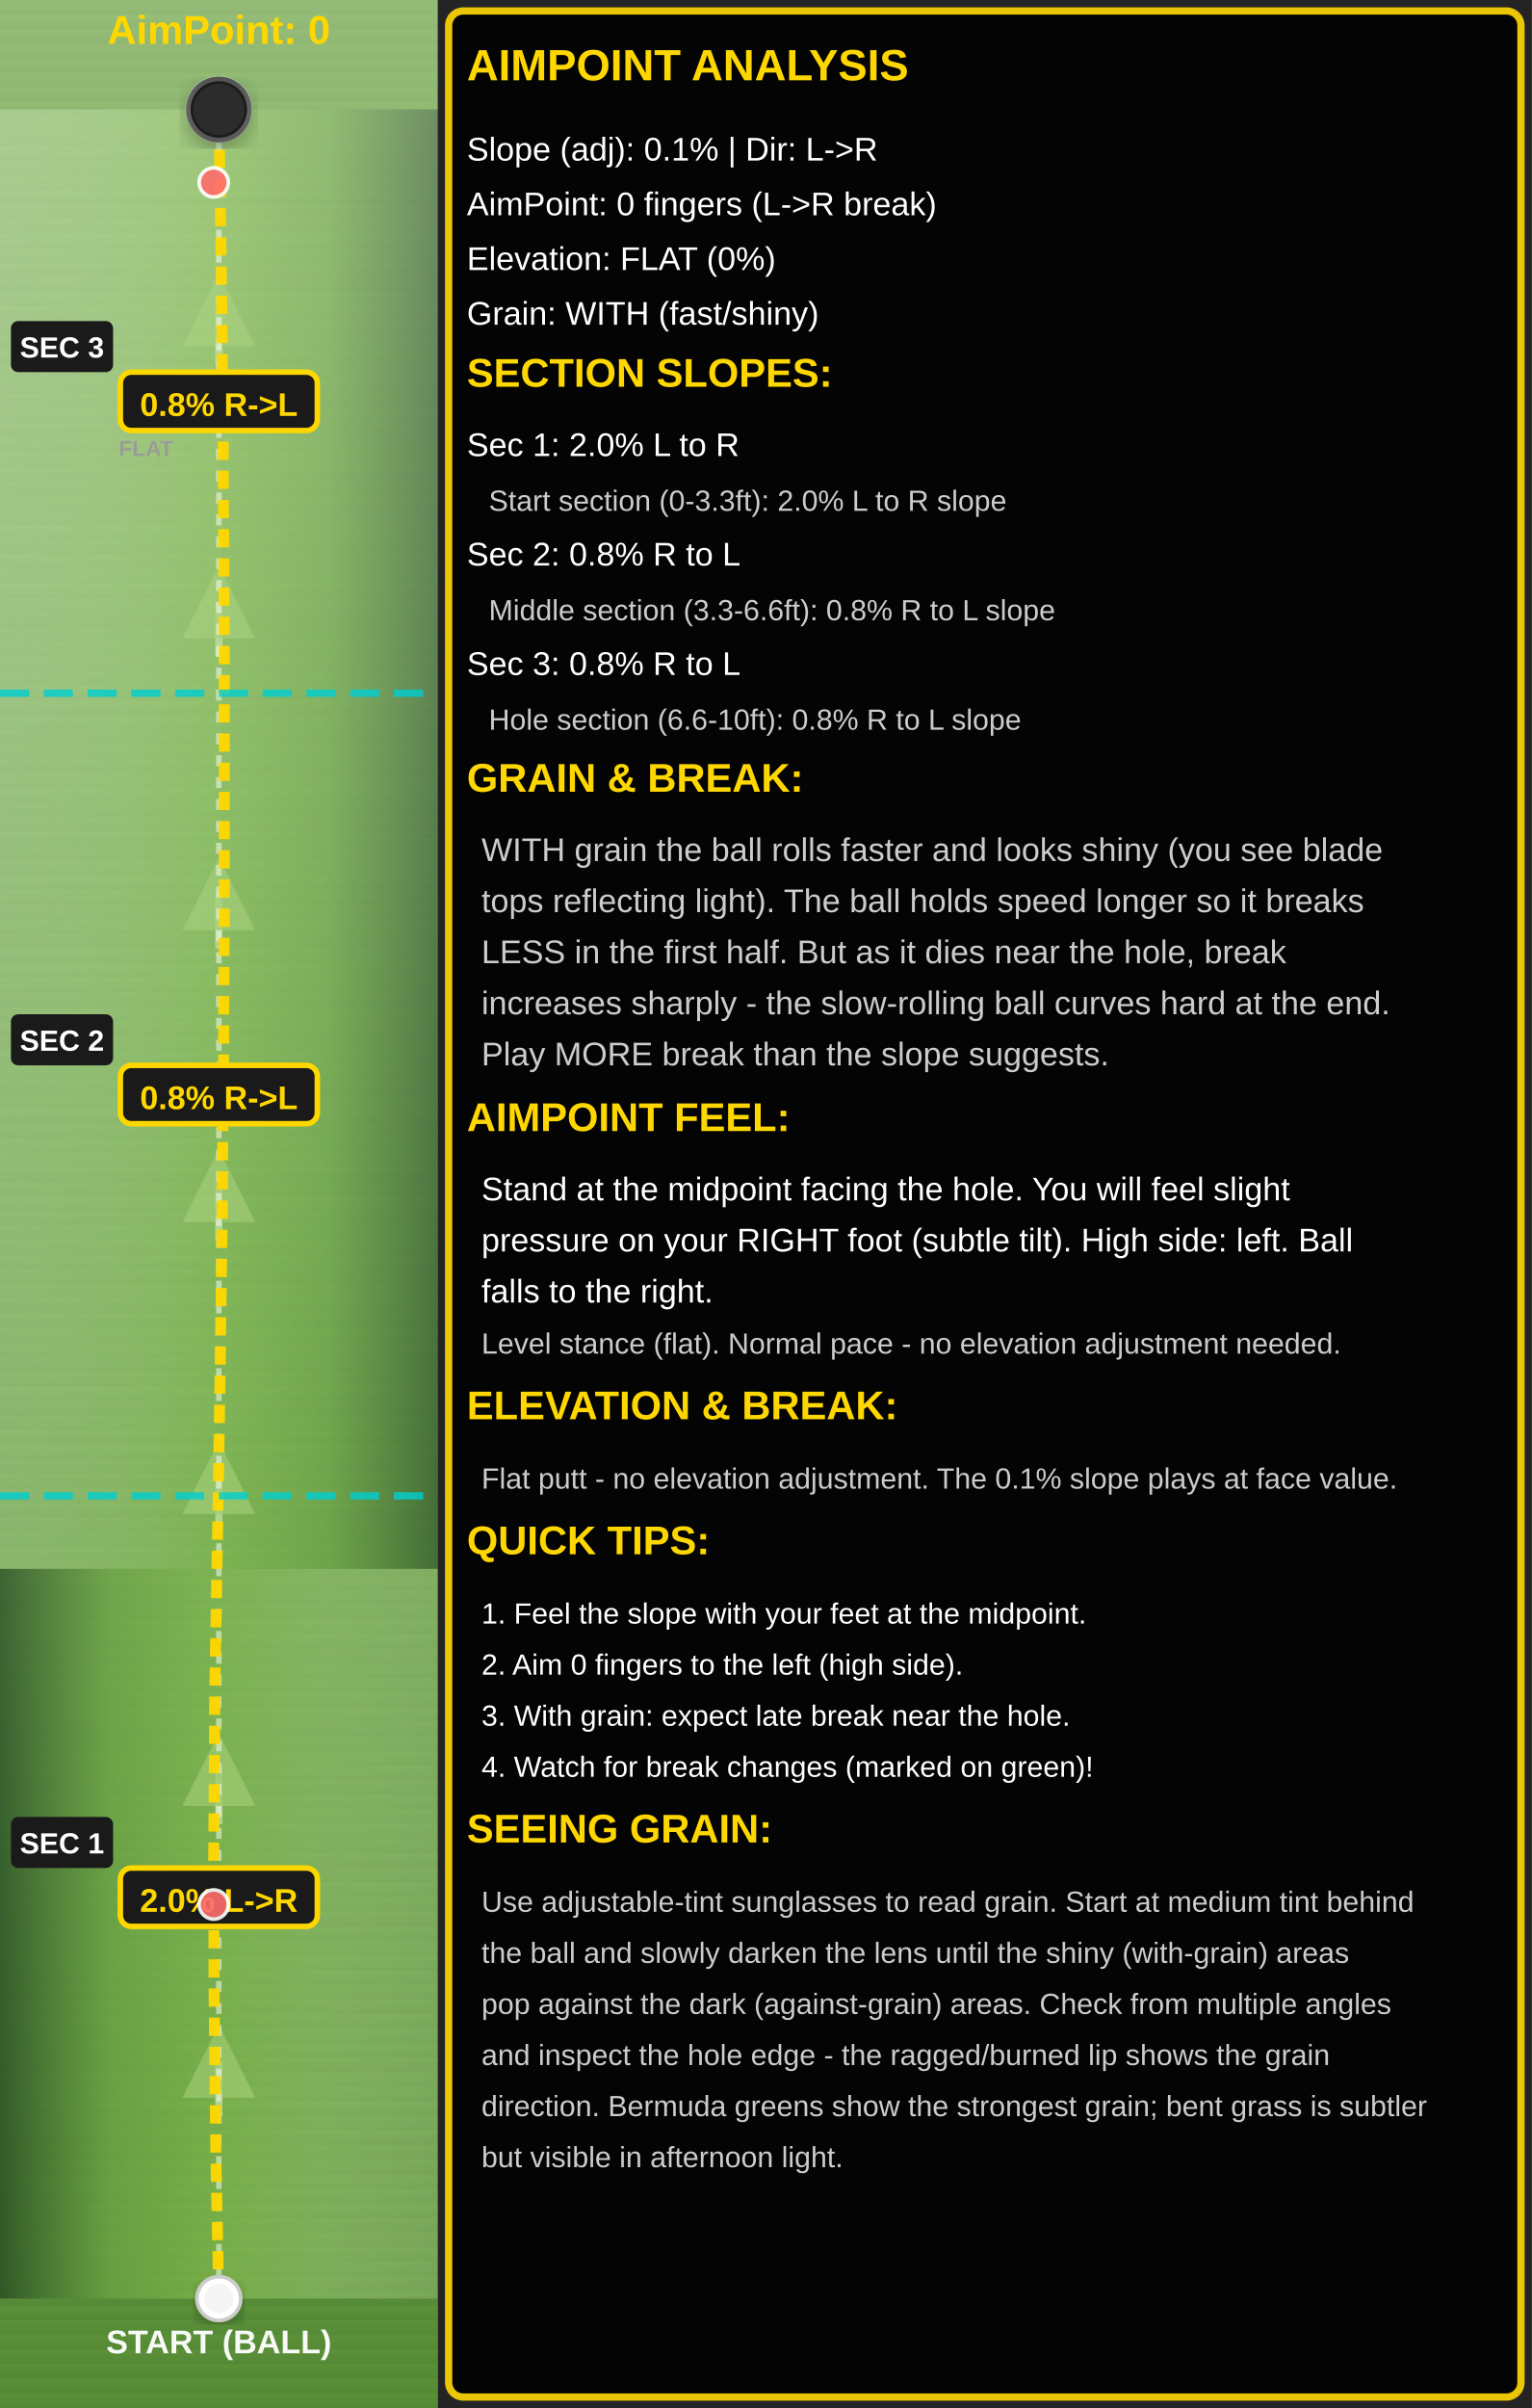
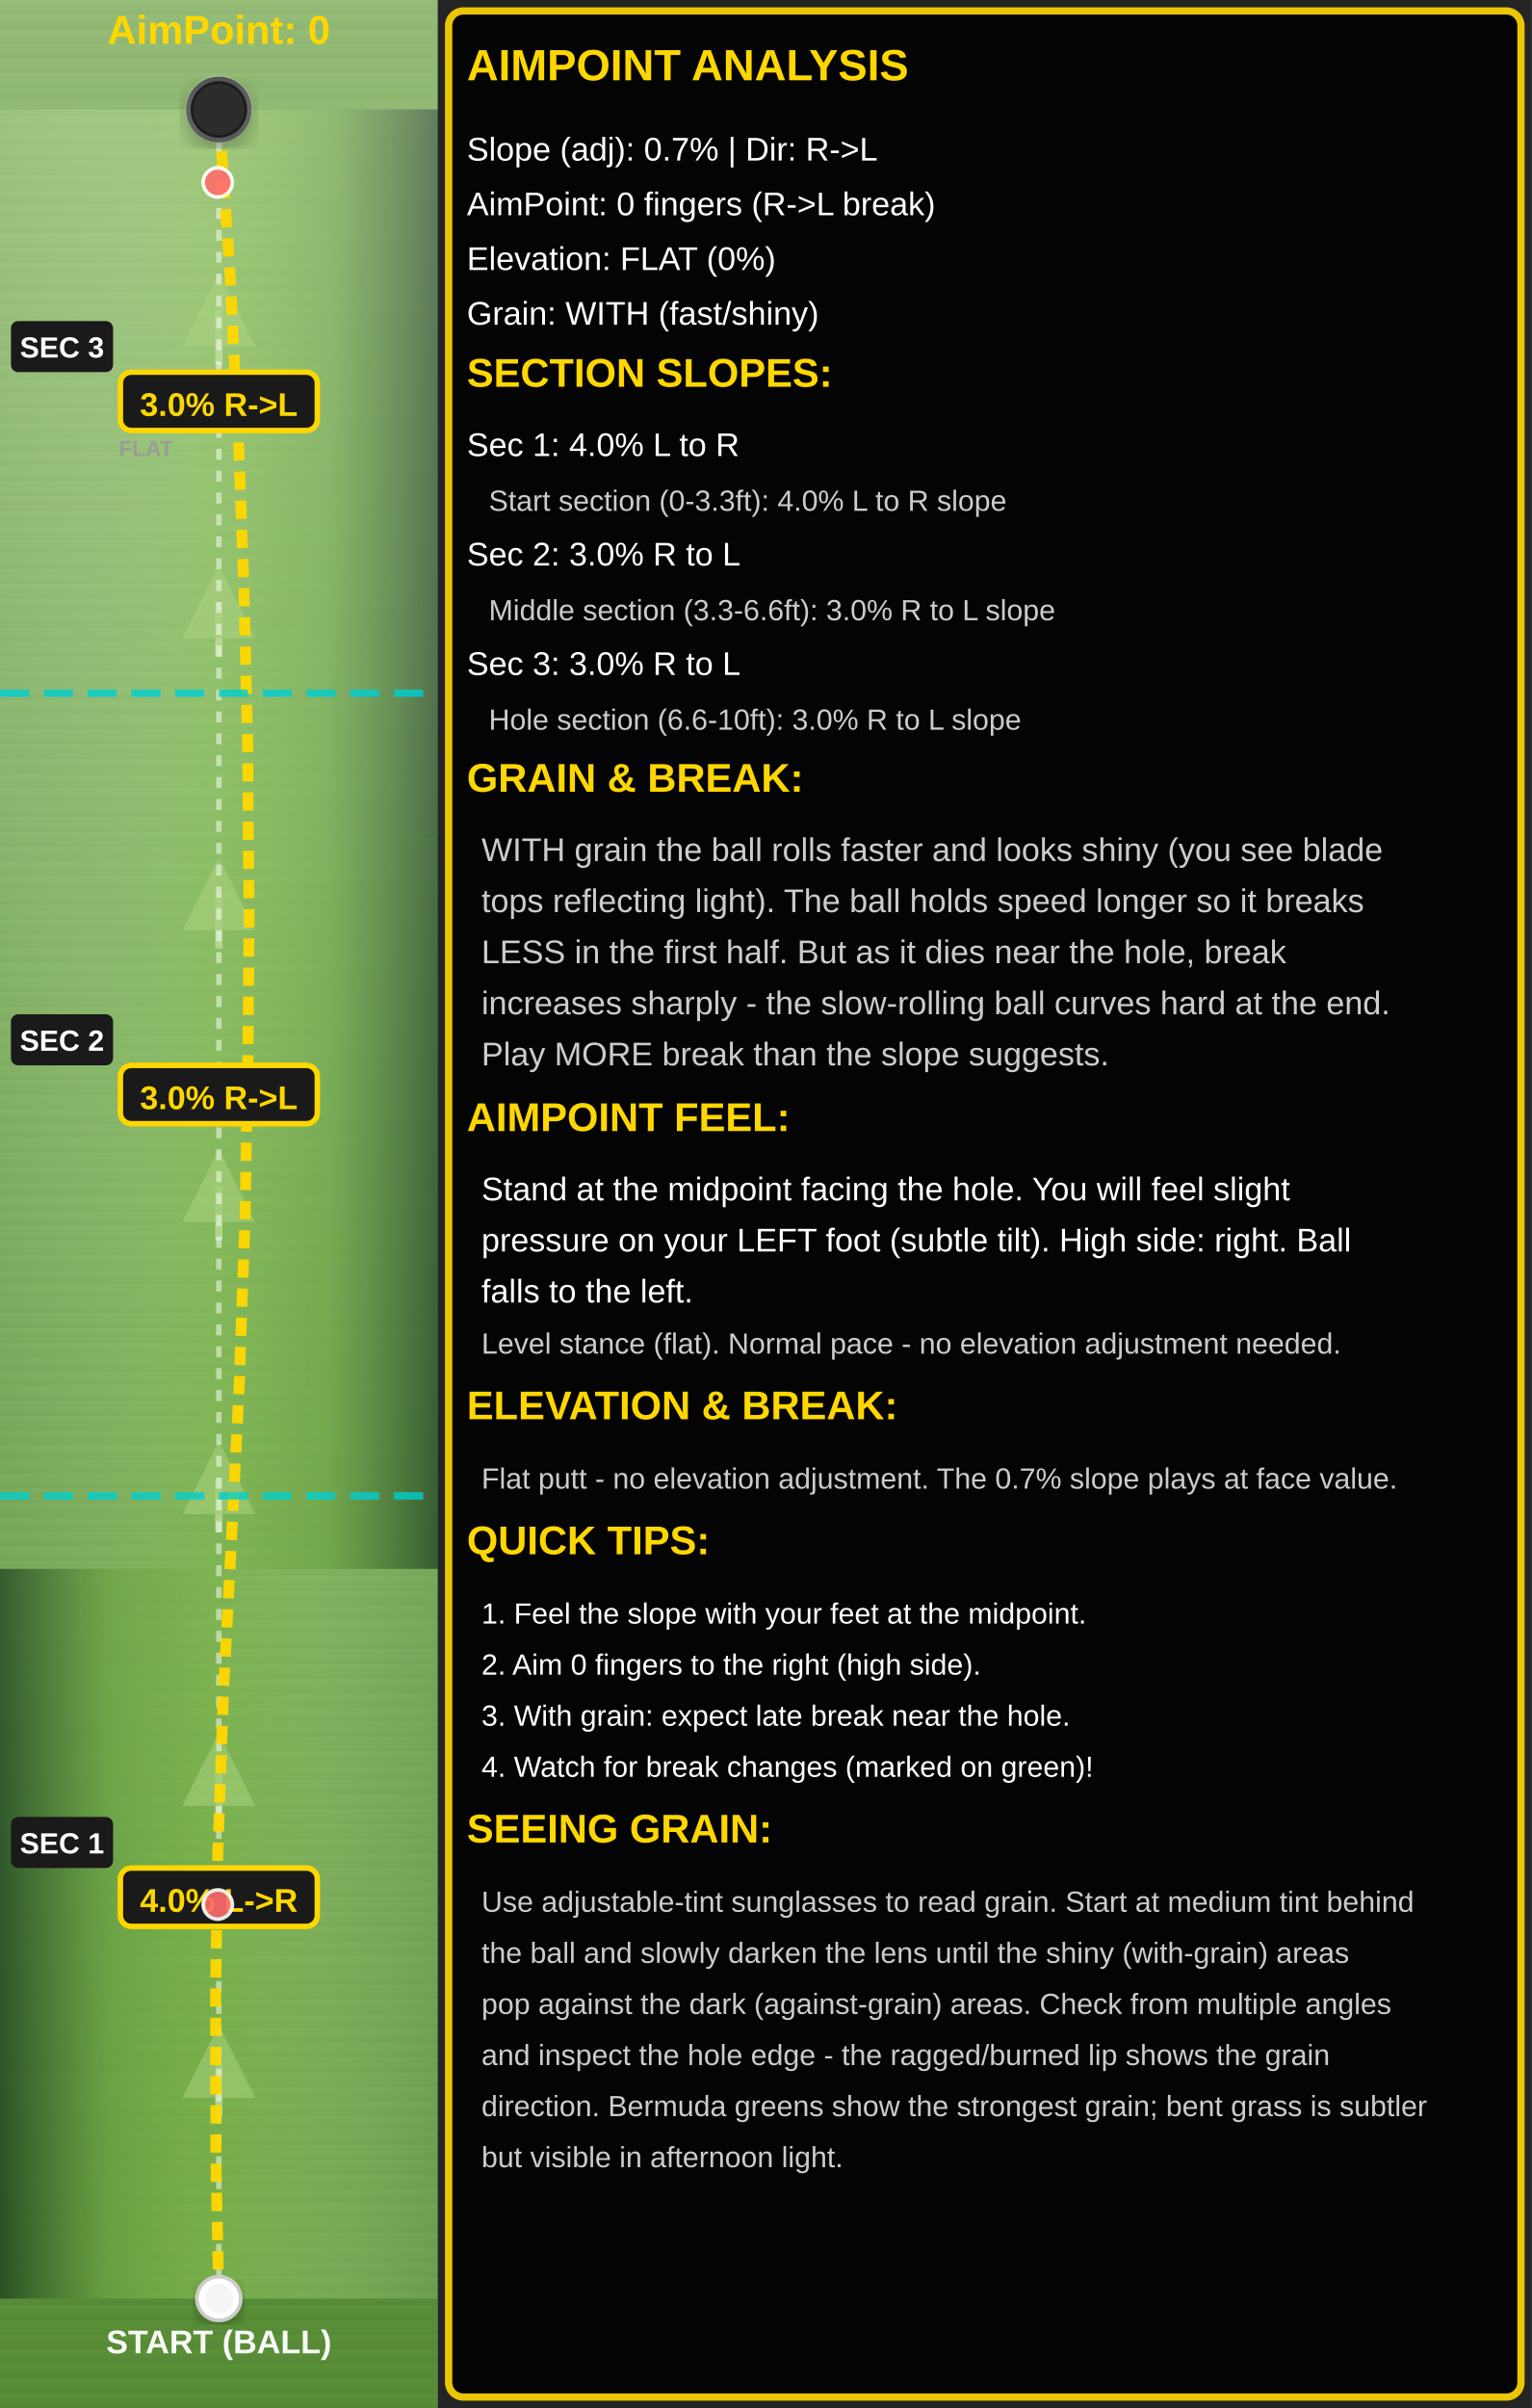
<svg xmlns="http://www.w3.org/2000/svg" width="420" height="660">
  <defs>
    <linearGradient id="baseGreen" x1="0%" y1="0%" x2="0%" y2="100%">
      <stop offset="0%" style="stop-color:#689F38;stop-opacity:1" />
      <stop offset="50%" style="stop-color:#558B2F;stop-opacity:1" />
      <stop offset="100%" style="stop-color:#4A7C27;stop-opacity:1" />
    </linearGradient>
    <linearGradient id="grainGradient" x1="0%" y1="0%" x2="0%" y2="100%">
      <stop offset="0%" style="stop-color:#E8F5E9;stop-opacity:0.6" />
      <stop offset="30%" style="stop-color:#C8E6C9;stop-opacity:0.5" />
      <stop offset="60%" style="stop-color:#A5D6A7;stop-opacity:0.35" />
      <stop offset="100%" style="stop-color:#81C784;stop-opacity:0.2" />
    </linearGradient>
    <linearGradient id="elevationGradient" x1="0%" y1="0%" x2="0%" y2="100%">
      <stop offset="0%" style="stop-color:#689F38;stop-opacity:0.15" />
      <stop offset="100%" style="stop-color:#689F38;stop-opacity:0.15" />
    </linearGradient>
    <linearGradient id="breakGradientSec1" x1="0%" y1="0%" x2="100%" y2="0%">
-       <stop offset="0%" style="stop-color:#1B3D14;stop-opacity:0.86" />
-       <stop offset="25%" style="stop-color:#689F38;stop-opacity:0.721" />
-       <stop offset="50%" style="stop-color:#8BC34A;stop-opacity:0.583" />
-       <stop offset="75%" style="stop-color:#AED581;stop-opacity:0.444" />
-       <stop offset="100%" style="stop-color:#C5E1A5;stop-opacity:0.305" />
+       <stop offset="0%" style="stop-color:#1B3D14;stop-opacity:1.0" />
+       <stop offset="25%" style="stop-color:#689F38;stop-opacity:0.8" />
+       <stop offset="50%" style="stop-color:#8BC34A;stop-opacity:0.6" />
+       <stop offset="75%" style="stop-color:#AED581;stop-opacity:0.4" />
+       <stop offset="100%" style="stop-color:#C5E1A5;stop-opacity:0.2" />
    </linearGradient>
    <linearGradient id="breakGradientSec2" x1="0%" y1="0%" x2="100%" y2="0%">
-       <stop offset="0%" style="stop-color:#C5E1A5;stop-opacity:0.41" />
-       <stop offset="25%" style="stop-color:#AED581;stop-opacity:0.472" />
-       <stop offset="50%" style="stop-color:#8BC34A;stop-opacity:0.565" />
-       <stop offset="75%" style="stop-color:#689F38;stop-opacity:0.642" />
-       <stop offset="100%" style="stop-color:#1B3D14;stop-opacity:0.72" />
+       <stop offset="0%" style="stop-color:#C5E1A5;stop-opacity:0.2" />
+       <stop offset="25%" style="stop-color:#AED581;stop-opacity:0.36" />
+       <stop offset="50%" style="stop-color:#8BC34A;stop-opacity:0.6" />
+       <stop offset="75%" style="stop-color:#689F38;stop-opacity:0.8" />
+       <stop offset="100%" style="stop-color:#1B3D14;stop-opacity:1.0" />
    </linearGradient>
    <linearGradient id="breakGradientSec3" x1="0%" y1="0%" x2="100%" y2="0%">
-       <stop offset="0%" style="stop-color:#C5E1A5;stop-opacity:0.41" />
-       <stop offset="25%" style="stop-color:#AED581;stop-opacity:0.472" />
-       <stop offset="50%" style="stop-color:#8BC34A;stop-opacity:0.565" />
-       <stop offset="75%" style="stop-color:#689F38;stop-opacity:0.642" />
-       <stop offset="100%" style="stop-color:#1B3D14;stop-opacity:0.72" />
+       <stop offset="0%" style="stop-color:#C5E1A5;stop-opacity:0.2" />
+       <stop offset="25%" style="stop-color:#AED581;stop-opacity:0.36" />
+       <stop offset="50%" style="stop-color:#8BC34A;stop-opacity:0.6" />
+       <stop offset="75%" style="stop-color:#689F38;stop-opacity:0.8" />
+       <stop offset="100%" style="stop-color:#1B3D14;stop-opacity:1.0" />
    </linearGradient>
    <linearGradient id="holeGrainGradient" x1="50%" y1="0%" x2="50%" y2="100%">
      <stop offset="0%" style="stop-color:#FFFFFF;stop-opacity:0.3" />
      <stop offset="50%" style="stop-color:#CCCCCC;stop-opacity:0.5" />
      <stop offset="100%" style="stop-color:#999999;stop-opacity:0.6" />
    </linearGradient>
    <filter id="shadow">
      <feDropShadow dx="0" dy="2" stdDeviation="3" flood-opacity="0.3" />
    </filter>
    <marker id="arrowhead-grain" markerWidth="10" markerHeight="10" refX="5" refY="5" orient="auto">
      <polygon points="0,0 10,5 0,10" fill="#AED581" opacity="0.7" />
    </marker>
    <marker id="arrowhead-elev-up" markerWidth="8" markerHeight="8" refX="4" refY="8" orient="0">
      <polygon points="4,0 8,8 0,8" fill="#FFA726" opacity="0.85" />
    </marker>
    <marker id="arrowhead-elev-down" markerWidth="8" markerHeight="8" refX="4" refY="0" orient="0">
      <polygon points="0,0 8,0 4,8" fill="#4FC3F7" opacity="0.85" />
    </marker>
    <pattern id="grassTexture" x="0" y="0" width="4" height="4" patternUnits="userSpaceOnUse">
      <rect width="4" height="4" fill="url(#baseGreen)" opacity="0.95" />
      <line x1="0" y1="2" x2="4" y2="2" stroke="#5A9B3F" stroke-width="0.5" opacity="0.3" />
    </pattern>
  </defs>
  <rect width="120" height="660" fill="url(#baseGreen)" />
  <rect width="120" height="660" fill="url(#grassTexture)" opacity="0.3" />
  <rect width="120" height="660" fill="url(#elevationGradient)" opacity="0.7" />
  <rect x="0" y="430.0" width="120" height="200.0" fill="url(#breakGradientSec1)" opacity="1.0" />
  <rect x="0" y="230.0" width="120" height="200.0" fill="url(#breakGradientSec2)" opacity="1.0" />
  <rect x="0" y="30" width="120" height="200.0" fill="url(#breakGradientSec3)" opacity="1.0" />
  <rect width="120" height="660" fill="url(#grainGradient)" opacity="0.6" />
  <line x1="60.0" y1="100" x2="60.0" y2="85" stroke="#C5E1A5" stroke-width="2" opacity="0.7" marker-end="url(#arrowhead-grain)" />
  <line x1="60.0" y1="180" x2="60.0" y2="165" stroke="#C5E1A5" stroke-width="2" opacity="0.7" marker-end="url(#arrowhead-grain)" />
  <line x1="60.0" y1="260" x2="60.0" y2="245" stroke="#C5E1A5" stroke-width="2" opacity="0.7" marker-end="url(#arrowhead-grain)" />
  <line x1="60.0" y1="340" x2="60.0" y2="325" stroke="#C5E1A5" stroke-width="2" opacity="0.7" marker-end="url(#arrowhead-grain)" />
  <line x1="60.0" y1="420" x2="60.0" y2="405" stroke="#C5E1A5" stroke-width="2" opacity="0.7" marker-end="url(#arrowhead-grain)" />
  <line x1="60.0" y1="500" x2="60.0" y2="485" stroke="#C5E1A5" stroke-width="2" opacity="0.7" marker-end="url(#arrowhead-grain)" />
  <line x1="60.0" y1="580" x2="60.0" y2="565" stroke="#C5E1A5" stroke-width="2" opacity="0.7" marker-end="url(#arrowhead-grain)" />
  <text x="40.0" y="125" font-family="Arial, sans-serif" font-size="6" fill="#999999" text-anchor="middle" font-weight="bold" opacity="0.9">FLAT</text>
  <line x1="60.0" y1="630" x2="60.0" y2="30.0" stroke="#FFFFFF" stroke-width="1.5" stroke-dasharray="3,3" opacity="0.5" />
-   <path d="M 60.0 630.0 C 59.7 617.5, 59.5 604.6, 59.2 592.0 C 59.0 577.0, 58.9 561.5, 58.7 546.5 C 58.7 533.9, 58.6 521.0, 58.6 508.5 C 58.7 493.4, 58.8 477.9, 58.9 462.9 C 59.2 447.9, 59.4 432.4, 59.7 417.3 C 59.9 404.8, 60.1 391.9, 60.3 379.4 C 60.5 364.3, 60.7 348.8, 60.9 333.8 C 61.0 318.8, 61.2 303.3, 61.3 288.2 C 61.3 275.7, 61.4 262.8, 61.5 250.3 C 61.5 235.2, 61.5 219.7, 61.5 204.7 C 61.5 189.6, 61.5 174.2, 61.4 159.1 C 61.3 146.6, 61.2 133.7, 61.2 121.1 C 61.0 106.1, 60.9 90.6, 60.7 75.6 C 60.5 60.5, 60.2 45.0, 60.0 30.0" stroke="#FFD700" stroke-width="3" fill="none" stroke-dasharray="5,3" opacity="0.95" />
+   <path d="M 60.0 630.0 C 59.7 617.5, 59.5 604.6, 59.2 592.0 C 59.2 577.0, 59.1 561.5, 59.1 546.5 C 59.3 533.9, 59.5 521.0, 59.7 508.5 C 60.2 493.4, 60.8 477.9, 61.3 462.9 C 62.1 447.9, 62.9 432.4, 63.7 417.3 C 64.3 404.8, 65.0 391.9, 65.6 379.4 C 66.1 364.3, 66.6 348.8, 67.2 333.8 C 67.4 318.8, 67.7 303.3, 68.0 288.2 C 68.1 275.7, 68.2 262.8, 68.3 250.3 C 68.1 235.2, 68.0 219.7, 67.9 204.7 C 67.5 189.6, 67.2 174.2, 66.8 159.1 C 66.3 146.6, 65.9 133.7, 65.4 121.1 C 64.6 106.1, 63.8 90.6, 63.1 75.6 C 62.0 60.5, 61.0 45.0, 60.0 30.0" stroke="#FFD700" stroke-width="3" fill="none" stroke-dasharray="5,3" opacity="0.95" />
  <line x1="0" y1="410.0" x2="120" y2="410.0" stroke="#00CED1" stroke-width="2" opacity="0.8" stroke-dasharray="8,4" />
  <line x1="0" y1="190.0" x2="120" y2="190.0" stroke="#00CED1" stroke-width="2" opacity="0.8" stroke-dasharray="8,4" />
  <rect x="3" y="498.0" width="28" height="14" fill="#1A1A1A" rx="2" />
  <text x="17" y="508.0" font-family="Arial, sans-serif" font-size="8" fill="#FFFFFF" text-anchor="middle" font-weight="bold">SEC 1</text>
  <rect x="33.0" y="512.0" width="54" height="16" fill="#1A1A1A" rx="3" stroke="#FFD700" stroke-width="1.5" />
-   <text x="60.0" y="524.0" font-family="Arial, sans-serif" font-size="9" fill="#FFD700" text-anchor="middle" font-weight="bold">2.0% L-&gt;R</text>
+   <text x="60.0" y="524.0" font-family="Arial, sans-serif" font-size="9" fill="#FFD700" text-anchor="middle" font-weight="bold">4.0% L-&gt;R</text>
  <rect x="3" y="278.0" width="28" height="14" fill="#1A1A1A" rx="2" />
  <text x="17" y="288.0" font-family="Arial, sans-serif" font-size="8" fill="#FFFFFF" text-anchor="middle" font-weight="bold">SEC 2</text>
  <rect x="33.0" y="292.0" width="54" height="16" fill="#1A1A1A" rx="3" stroke="#FFD700" stroke-width="1.5" />
-   <text x="60.0" y="304.0" font-family="Arial, sans-serif" font-size="9" fill="#FFD700" text-anchor="middle" font-weight="bold">0.8% R-&gt;L</text>
+   <text x="60.0" y="304.0" font-family="Arial, sans-serif" font-size="9" fill="#FFD700" text-anchor="middle" font-weight="bold">3.0% R-&gt;L</text>
  <rect x="3" y="88.0" width="28" height="14" fill="#1A1A1A" rx="2" />
  <text x="17" y="98.0" font-family="Arial, sans-serif" font-size="8" fill="#FFFFFF" text-anchor="middle" font-weight="bold">SEC 3</text>
  <rect x="33.0" y="102.0" width="54" height="16" fill="#1A1A1A" rx="3" stroke="#FFD700" stroke-width="1.5" />
-   <text x="60.0" y="114.0" font-family="Arial, sans-serif" font-size="9" fill="#FFD700" text-anchor="middle" font-weight="bold">0.8% R-&gt;L</text>
-   <circle cx="58.597" cy="522" r="4" fill="#FF6B6B" opacity="0.9" stroke="#FFFFFF" stroke-width="1" />
-   <circle cx="58.597" cy="50" r="4" fill="#FF6B6B" opacity="0.9" stroke="#FFFFFF" stroke-width="1" />
+   <text x="60.0" y="114.0" font-family="Arial, sans-serif" font-size="9" fill="#FFD700" text-anchor="middle" font-weight="bold">3.0% R-&gt;L</text>
+   <circle cx="59.699" cy="522" r="4" fill="#FF6B6B" opacity="0.9" stroke="#FFFFFF" stroke-width="1" />
+   <circle cx="59.699" cy="50" r="4" fill="#FF6B6B" opacity="0.9" stroke="#FFFFFF" stroke-width="1" />
  <text x="60.0" y="12" font-family="Arial, sans-serif" font-size="11" fill="#FFD700" text-anchor="middle" font-weight="bold">AimPoint: 0</text>
  <circle cx="60.0" cy="30.0" r="9" fill="#1A1A1A" filter="url(#shadow)" />
  <circle cx="60.0" cy="30.0" r="7" fill="#2C2C2C" />
  <circle cx="60.0" cy="30.0" r="8.5" fill="none" stroke="url(#holeGrainGradient)" stroke-width="1.5" opacity="0.8" />
  <circle cx="60.0" cy="630" r="6" fill="#FFFFFF" stroke="#CCCCCC" stroke-width="1" filter="url(#shadow)" />
  <circle cx="60.0" cy="630" r="4" fill="#F5F5F5" />
  <text x="60.0" y="645" font-family="Arial, sans-serif" font-size="9" fill="#FFFFFF" text-anchor="middle" font-weight="bold" opacity="0.95">START (BALL)</text>
  <rect x="120" y="0" width="300" height="660" fill="#1A1A1A" opacity="0.95" />
  <rect x="123" y="3" width="294" height="654" fill="#000000" opacity="0.9" rx="4" stroke="#FFD700" stroke-width="2" />
  <text x="128" y="22" font-family="Arial, sans-serif" font-size="12" fill="#FFD700" font-weight="bold">AIMPOINT ANALYSIS</text>
-   <text x="128" y="44" font-family="Arial, sans-serif" font-size="9" fill="#FFFFFF">Slope (adj): 0.1%  |  Dir: L-&gt;R</text>
-   <text x="128" y="59" font-family="Arial, sans-serif" font-size="9" fill="#FFFFFF">AimPoint: 0 fingers (L-&gt;R break)</text>
+   <text x="128" y="44" font-family="Arial, sans-serif" font-size="9" fill="#FFFFFF">Slope (adj): 0.7%  |  Dir: R-&gt;L</text>
+   <text x="128" y="59" font-family="Arial, sans-serif" font-size="9" fill="#FFFFFF">AimPoint: 0 fingers (R-&gt;L break)</text>
  <text x="128" y="74" font-family="Arial, sans-serif" font-size="9" fill="#FFFFFF">Elevation: FLAT (0%)</text>
  <text x="128" y="89" font-family="Arial, sans-serif" font-size="9" fill="#FFFFFF">Grain: WITH (fast/shiny)</text>
  <text x="128" y="106" font-family="Arial, sans-serif" font-size="11" fill="#FFD700" font-weight="bold">SECTION SLOPES:</text>
-   <text x="128" y="125" font-family="Arial, sans-serif" font-size="9" fill="#FFFFFF">Sec 1: 2.0% L to R</text>
-   <text x="134" y="140" font-family="Arial, sans-serif" font-size="8" fill="#CCCCCC">Start section (0-3.3ft): 2.0% L to R slope</text>
-   <text x="128" y="155" font-family="Arial, sans-serif" font-size="9" fill="#FFFFFF">Sec 2: 0.8% R to L</text>
-   <text x="134" y="170" font-family="Arial, sans-serif" font-size="8" fill="#CCCCCC">Middle section (3.3-6.6ft): 0.8% R to L slope</text>
-   <text x="128" y="185" font-family="Arial, sans-serif" font-size="9" fill="#FFFFFF">Sec 3: 0.8% R to L</text>
-   <text x="134" y="200" font-family="Arial, sans-serif" font-size="8" fill="#CCCCCC">Hole section (6.6-10ft): 0.8% R to L slope</text>
+   <text x="128" y="125" font-family="Arial, sans-serif" font-size="9" fill="#FFFFFF">Sec 1: 4.0% L to R</text>
+   <text x="134" y="140" font-family="Arial, sans-serif" font-size="8" fill="#CCCCCC">Start section (0-3.3ft): 4.0% L to R slope</text>
+   <text x="128" y="155" font-family="Arial, sans-serif" font-size="9" fill="#FFFFFF">Sec 2: 3.0% R to L</text>
+   <text x="134" y="170" font-family="Arial, sans-serif" font-size="8" fill="#CCCCCC">Middle section (3.3-6.6ft): 3.0% R to L slope</text>
+   <text x="128" y="185" font-family="Arial, sans-serif" font-size="9" fill="#FFFFFF">Sec 3: 3.0% R to L</text>
+   <text x="134" y="200" font-family="Arial, sans-serif" font-size="8" fill="#CCCCCC">Hole section (6.6-10ft): 3.0% R to L slope</text>
  <text x="128" y="217" font-family="Arial, sans-serif" font-size="11" fill="#FFD700" font-weight="bold">GRAIN &amp; BREAK:</text>
  <text x="132" y="236" font-family="Arial, sans-serif" font-size="9" fill="#CCCCCC">WITH grain the ball rolls faster and looks shiny (you see blade</text>
  <text x="132" y="250" font-family="Arial, sans-serif" font-size="9" fill="#CCCCCC">tops reflecting light). The ball holds speed longer so it breaks</text>
  <text x="132" y="264" font-family="Arial, sans-serif" font-size="9" fill="#CCCCCC">LESS in the first half. But as it dies near the hole, break</text>
  <text x="132" y="278" font-family="Arial, sans-serif" font-size="9" fill="#CCCCCC">increases sharply - the slow-rolling ball curves hard at the end.</text>
  <text x="132" y="292" font-family="Arial, sans-serif" font-size="9" fill="#CCCCCC">Play MORE break than the slope suggests.</text>
  <text x="128" y="310" font-family="Arial, sans-serif" font-size="11" fill="#FFD700" font-weight="bold">AIMPOINT FEEL:</text>
  <text x="132" y="329" font-family="Arial, sans-serif" font-size="9" fill="#FFFFFF">Stand at the midpoint facing the hole. You will feel slight</text>
-   <text x="132" y="343" font-family="Arial, sans-serif" font-size="9" fill="#FFFFFF">pressure on your RIGHT foot (subtle tilt). High side: left. Ball</text>
-   <text x="132" y="357" font-family="Arial, sans-serif" font-size="9" fill="#FFFFFF">falls to the right.</text>
+   <text x="132" y="343" font-family="Arial, sans-serif" font-size="9" fill="#FFFFFF">pressure on your LEFT foot (subtle tilt). High side: right. Ball</text>
+   <text x="132" y="357" font-family="Arial, sans-serif" font-size="9" fill="#FFFFFF">falls to the left.</text>
  <text x="132" y="371" font-family="Arial, sans-serif" font-size="8" fill="#CCCCCC">Level stance (flat). Normal pace - no elevation adjustment needed.</text>
  <text x="128" y="389" font-family="Arial, sans-serif" font-size="11" fill="#FFD700" font-weight="bold">ELEVATION &amp; BREAK:</text>
-   <text x="132" y="408" font-family="Arial, sans-serif" font-size="8" fill="#CCCCCC">Flat putt - no elevation adjustment. The 0.1% slope plays at face value.</text>
+   <text x="132" y="408" font-family="Arial, sans-serif" font-size="8" fill="#CCCCCC">Flat putt - no elevation adjustment. The 0.7% slope plays at face value.</text>
  <text x="128" y="426" font-family="Arial, sans-serif" font-size="11" fill="#FFD700" font-weight="bold">QUICK TIPS:</text>
  <text x="132" y="445" font-family="Arial, sans-serif" font-size="8" fill="#FFFFFF">1. Feel the slope with your feet at the midpoint.</text>
-   <text x="132" y="459" font-family="Arial, sans-serif" font-size="8" fill="#FFFFFF">2. Aim 0 fingers to the left (high side).</text>
+   <text x="132" y="459" font-family="Arial, sans-serif" font-size="8" fill="#FFFFFF">2. Aim 0 fingers to the right (high side).</text>
  <text x="132" y="473" font-family="Arial, sans-serif" font-size="8" fill="#FFFFFF">3. With grain: expect late break near the hole.</text>
  <text x="132" y="487" font-family="Arial, sans-serif" font-size="8" fill="#FFFFFF">4. Watch for break changes (marked on green)!</text>
  <text x="128" y="505" font-family="Arial, sans-serif" font-size="11" fill="#FFD700" font-weight="bold">SEEING GRAIN:</text>
  <text x="132" y="524" font-family="Arial, sans-serif" font-size="8" fill="#CCCCCC">Use adjustable-tint sunglasses to read grain. Start at medium tint behind</text>
  <text x="132" y="538" font-family="Arial, sans-serif" font-size="8" fill="#CCCCCC">the ball and slowly darken the lens until the shiny (with-grain) areas</text>
  <text x="132" y="552" font-family="Arial, sans-serif" font-size="8" fill="#CCCCCC">pop against the dark (against-grain) areas. Check from multiple angles</text>
  <text x="132" y="566" font-family="Arial, sans-serif" font-size="8" fill="#CCCCCC">and inspect the hole edge - the ragged/burned lip shows the grain</text>
  <text x="132" y="580" font-family="Arial, sans-serif" font-size="8" fill="#CCCCCC">direction. Bermuda greens show the strongest grain; bent grass is subtler</text>
  <text x="132" y="594" font-family="Arial, sans-serif" font-size="8" fill="#CCCCCC">but visible in afternoon light.</text>
</svg>
